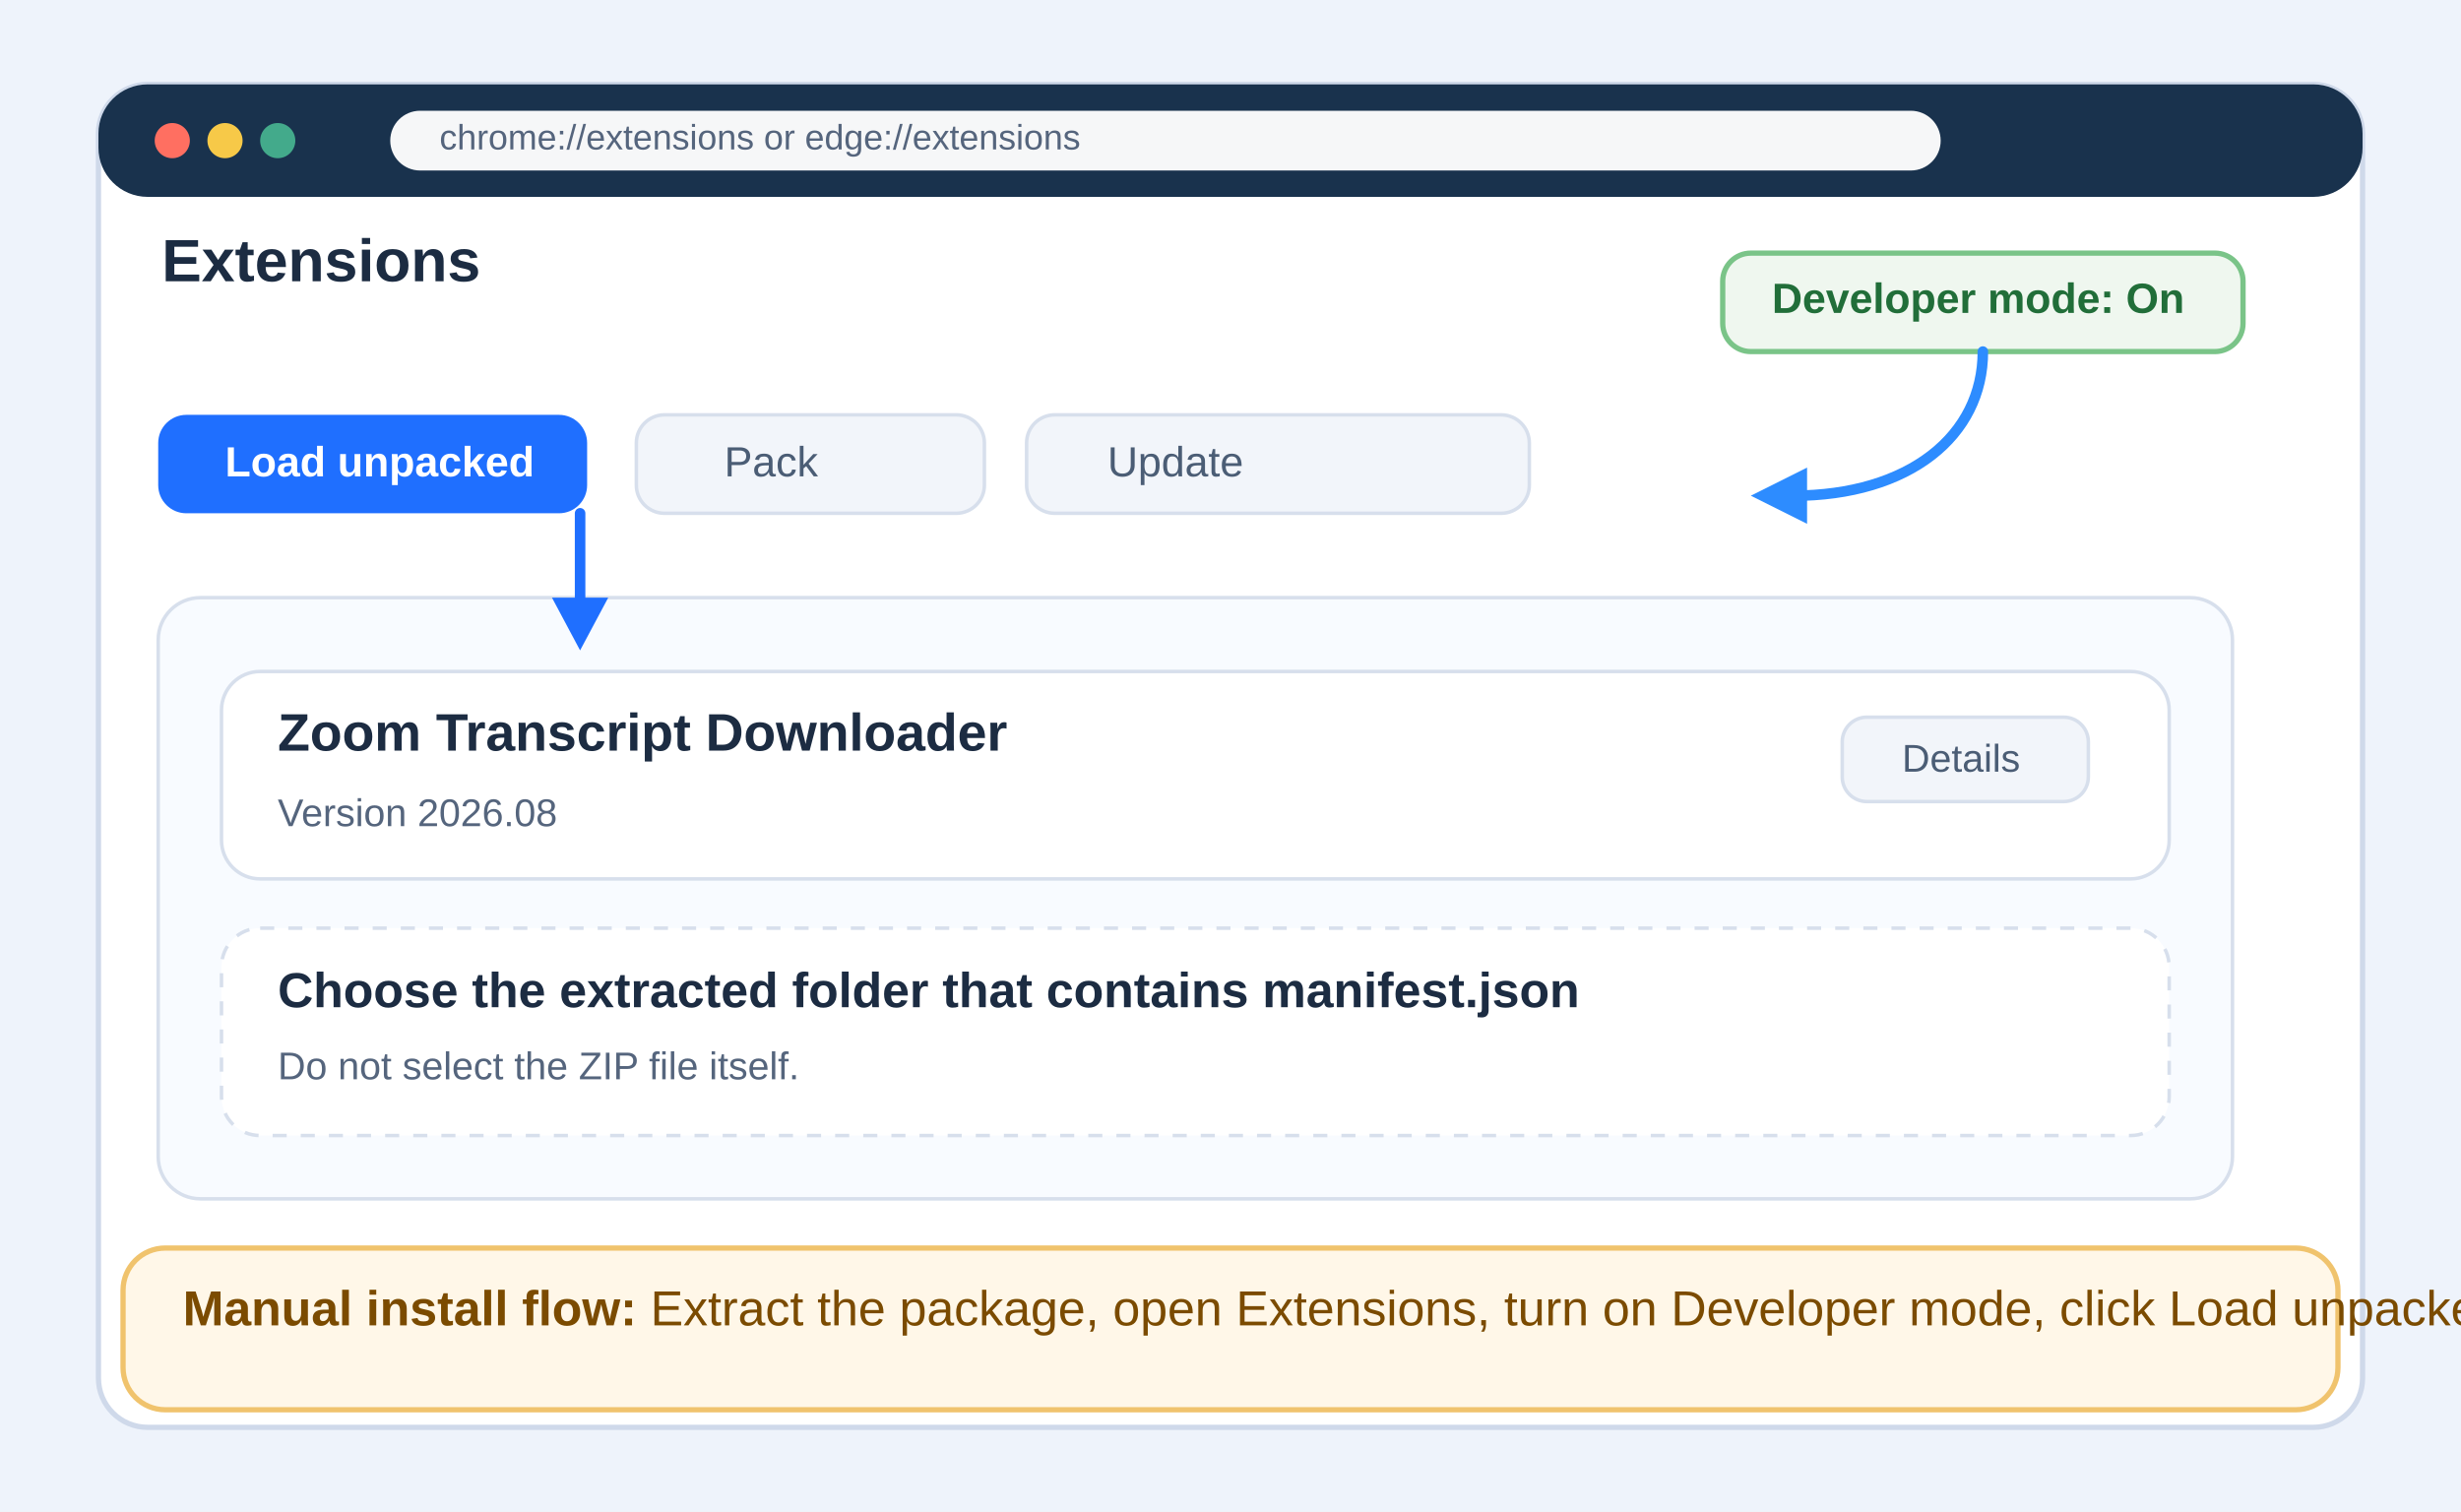
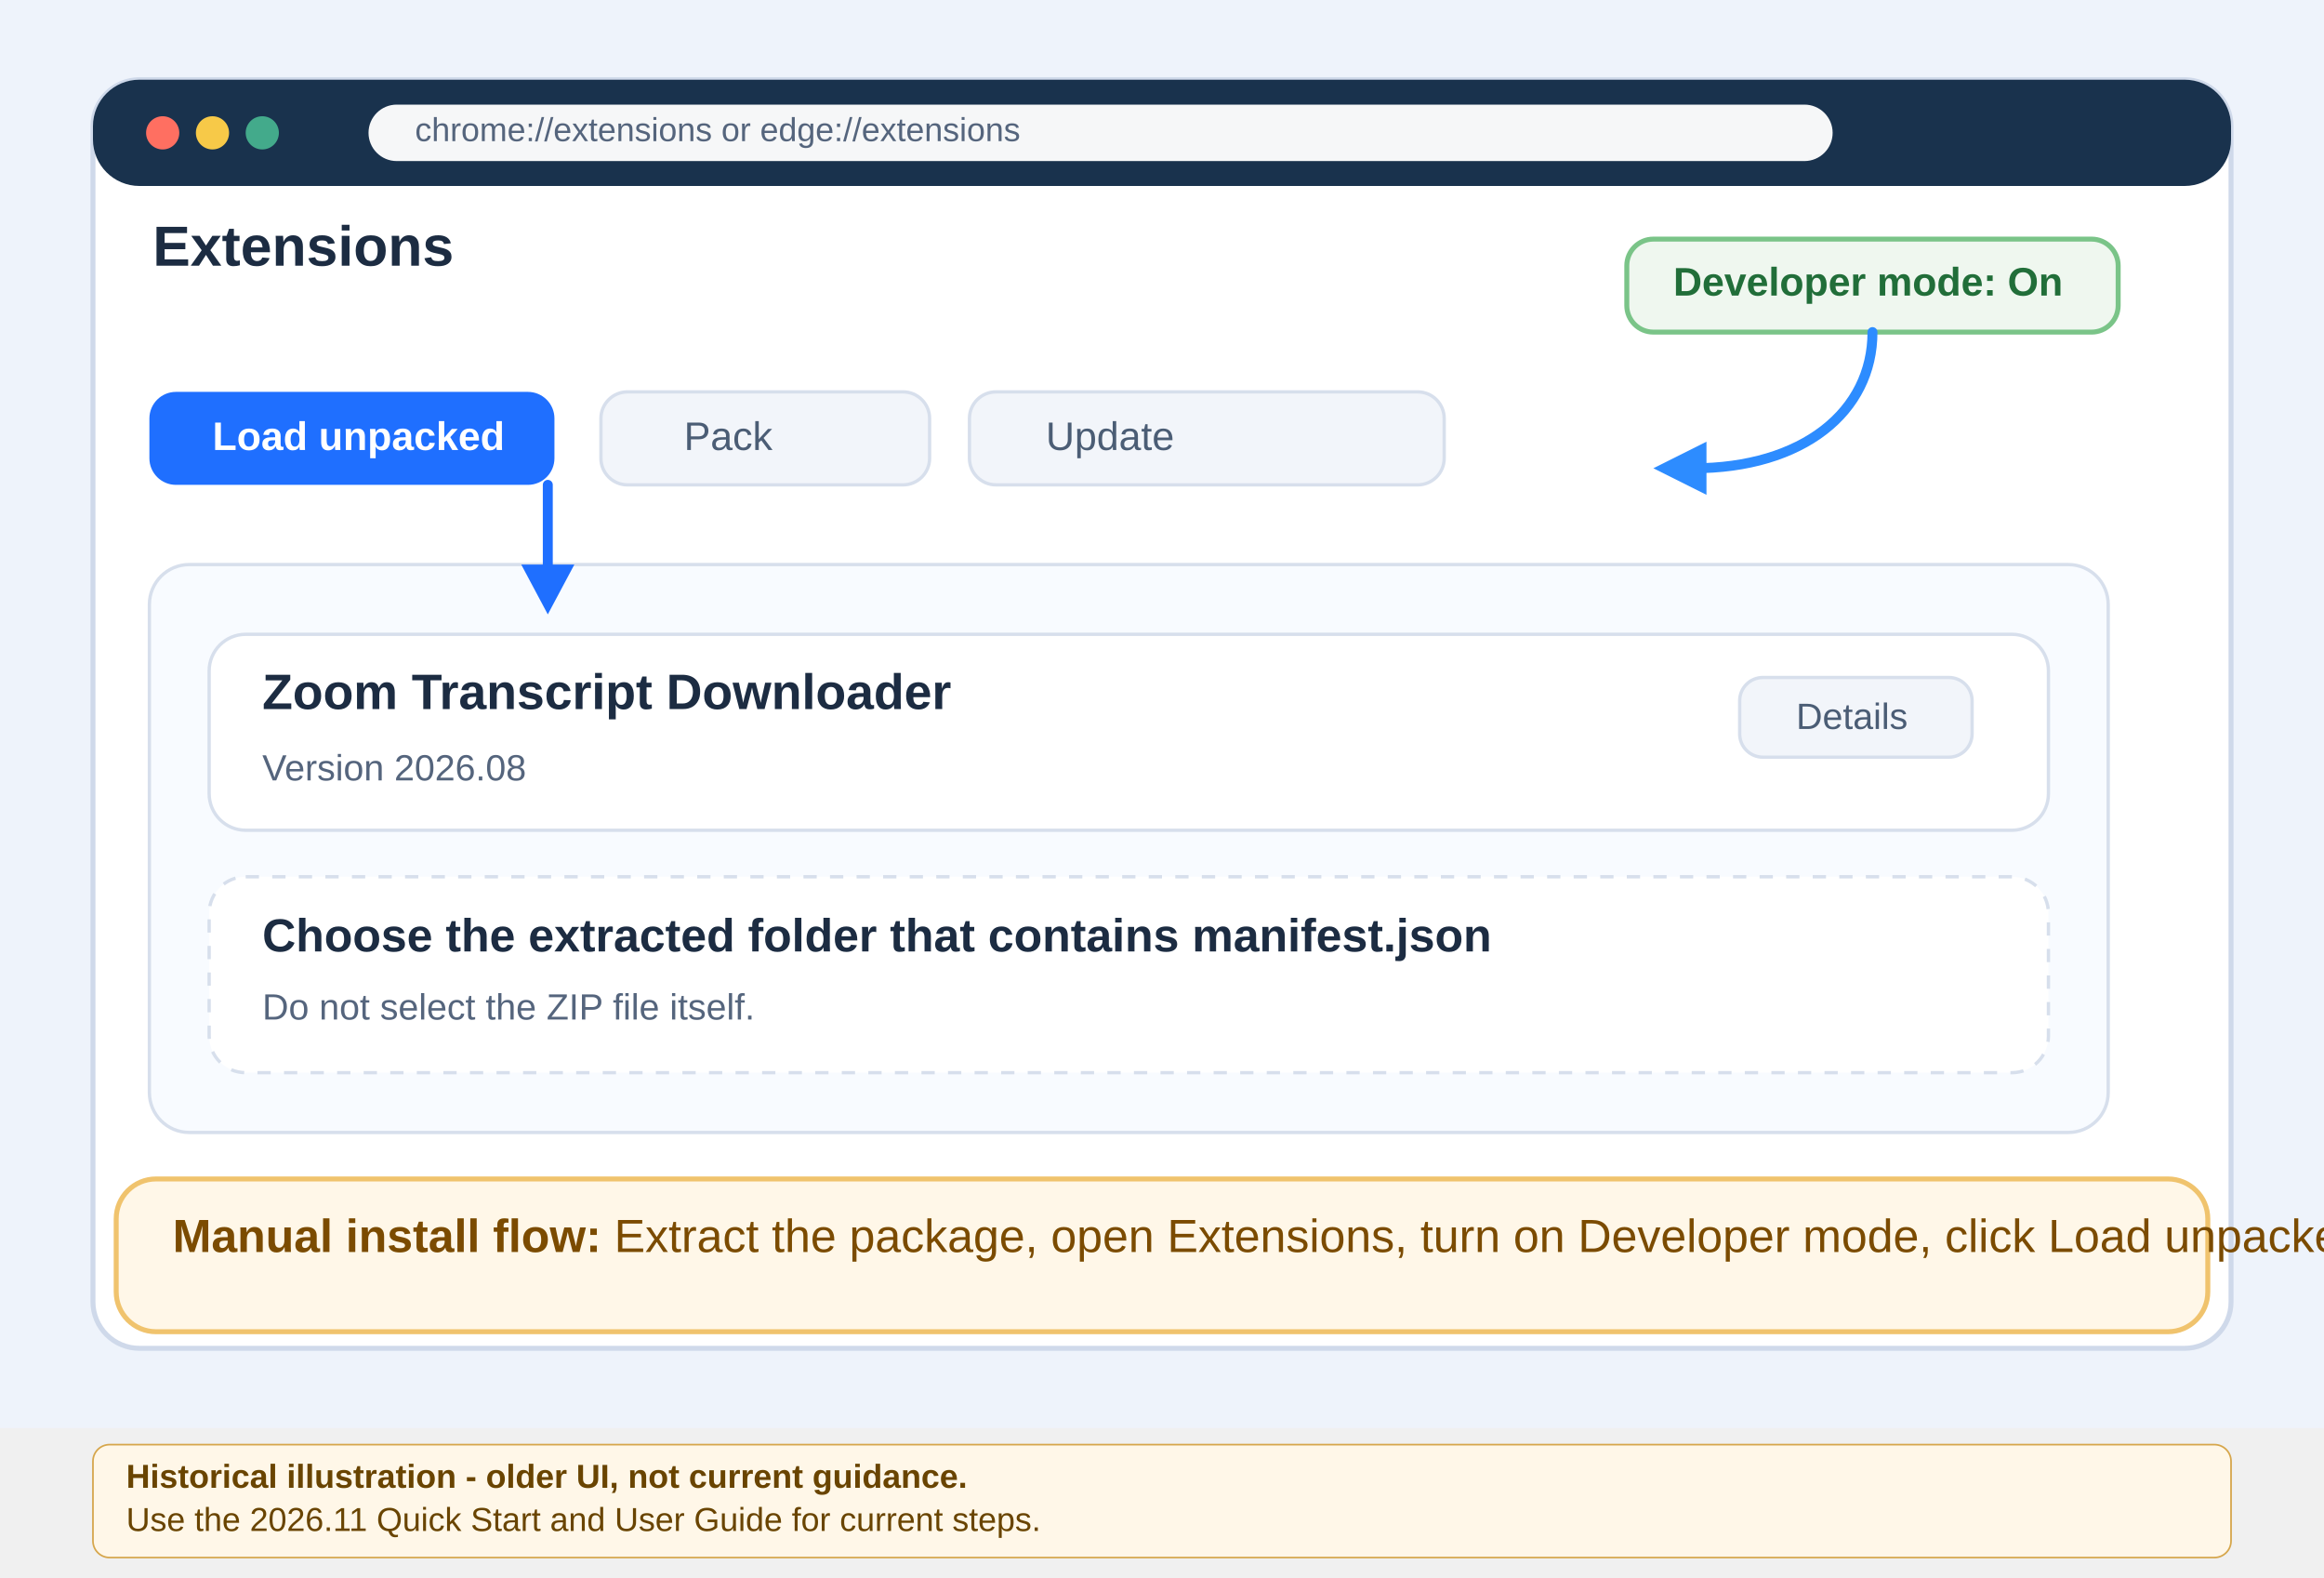
- <svg xmlns="http://www.w3.org/2000/svg" width="1400" height="860" viewBox="0 0 1400 860" role="img" aria-labelledby="title desc">
+ <svg xmlns="http://www.w3.org/2000/svg" width="1400" height="950" viewBox="0 0 1400 950" role="img" aria-labelledby="title desc">
  <rect width="1400" height="860" fill="#eef3fb" />
  <rect x="56" y="48" width="1288" height="764" rx="28" fill="#ffffff" stroke="#cfd9ea" stroke-width="3" />
  <rect x="56" y="48" width="1288" height="64" rx="28" fill="#19324d" />
  <circle cx="98" cy="80" r="10" fill="#ff6f61" />
  <circle cx="128" cy="80" r="10" fill="#f7c948" />
  <circle cx="158" cy="80" r="10" fill="#43aa8b" />
  <rect x="222" y="63" width="882" height="34" rx="17" fill="#ffffff" opacity="0.96" />
  <text x="250" y="85" font-family="Arial, sans-serif" font-size="20" fill="#55657d">chrome://extensions or edge://extensions</text>
  <text x="92" y="160" font-family="Arial, sans-serif" font-size="34" font-weight="700" fill="#1c2c42">Extensions</text>
  <rect x="980" y="144" width="296" height="56" rx="16" fill="#eff7ef" stroke="#7ac488" stroke-width="3" />
  <text x="1008" y="178" font-family="Arial, sans-serif" font-size="24" font-weight="700" fill="#216e39">Developer mode: On</text>
  <rect x="90" y="236" width="244" height="56" rx="16" fill="#1f6fff" />
  <text x="128" y="271" font-family="Arial, sans-serif" font-size="24" font-weight="700" fill="#ffffff">Load unpacked</text>
  <rect x="362" y="236" width="198" height="56" rx="16" fill="#f2f5fa" stroke="#d7dfec" stroke-width="2" />
  <text x="412" y="271" font-family="Arial, sans-serif" font-size="24" fill="#4b5d75">Pack</text>
  <rect x="584" y="236" width="286" height="56" rx="16" fill="#f2f5fa" stroke="#d7dfec" stroke-width="2" />
  <text x="630" y="271" font-family="Arial, sans-serif" font-size="24" fill="#4b5d75">Update</text>
  <rect x="90" y="340" width="1180" height="342" rx="24" fill="#f8fbff" stroke="#d7dfec" stroke-width="2" />
  <rect x="126" y="382" width="1108" height="118" rx="22" fill="#ffffff" stroke="#d7dfec" stroke-width="2" />
  <text x="158" y="427" font-family="Arial, sans-serif" font-size="30" font-weight="700" fill="#1c2c42">Zoom Transcript Downloader</text>
  <text x="158" y="470" font-family="Arial, sans-serif" font-size="22" fill="#55657d">Version 2026.08</text>
  <rect x="1048" y="408" width="140" height="48" rx="14" fill="#f2f5fa" stroke="#d7dfec" stroke-width="2" />
  <text x="1082" y="439" font-family="Arial, sans-serif" font-size="22" fill="#4b5d75">Details</text>
  <rect x="126" y="528" width="1108" height="118" rx="22" fill="#ffffff" stroke="#d7dfec" stroke-width="2" stroke-dasharray="8 8" />
  <text x="158" y="573" font-family="Arial, sans-serif" font-size="28" font-weight="700" fill="#1c2c42">Choose the extracted folder that contains manifest.json</text>
  <text x="158" y="614" font-family="Arial, sans-serif" font-size="22" fill="#55657d">Do not select the ZIP file itself.</text>
  <path d="M330 292 L330 350" stroke="#1f6fff" stroke-width="6" stroke-linecap="round" />
  <polygon points="330,370 314,340 346,340" fill="#1f6fff" />
  <path d="M1128 200 C1128 248 1086 282 1020 282" stroke="#2d8cff" stroke-width="6" fill="none" stroke-linecap="round" />
  <polygon points="996,282 1028,266 1028,298" fill="#2d8cff" />
  <rect x="70" y="710" width="1260" height="92" rx="24" fill="#fff7e8" stroke="#f0c36d" stroke-width="3" />
  <text x="104" y="754" font-family="Arial, sans-serif" font-size="28" font-weight="700" fill="#7b4b00">Manual install flow:</text>
  <text x="370" y="754" font-family="Arial, sans-serif" font-size="28" fill="#7b4b00">Extract the package, open Extensions, turn on Developer mode, click Load unpacked, then choose the folder containing manifest.json.</text>
+   <rect x="56" y="870" width="1288" height="68" rx="10" fill="#fff7e8" stroke="#d6a64b" />
+   <text x="76" y="896" font-family="Arial, sans-serif" font-size="20" font-weight="700" fill="#694400">Historical illustration - older UI, not current guidance.</text>
+   <text x="76" y="922" font-family="Arial, sans-serif" font-size="20" fill="#694400">Use the 2026.11 Quick Start and User Guide for current steps.</text>
</svg>
